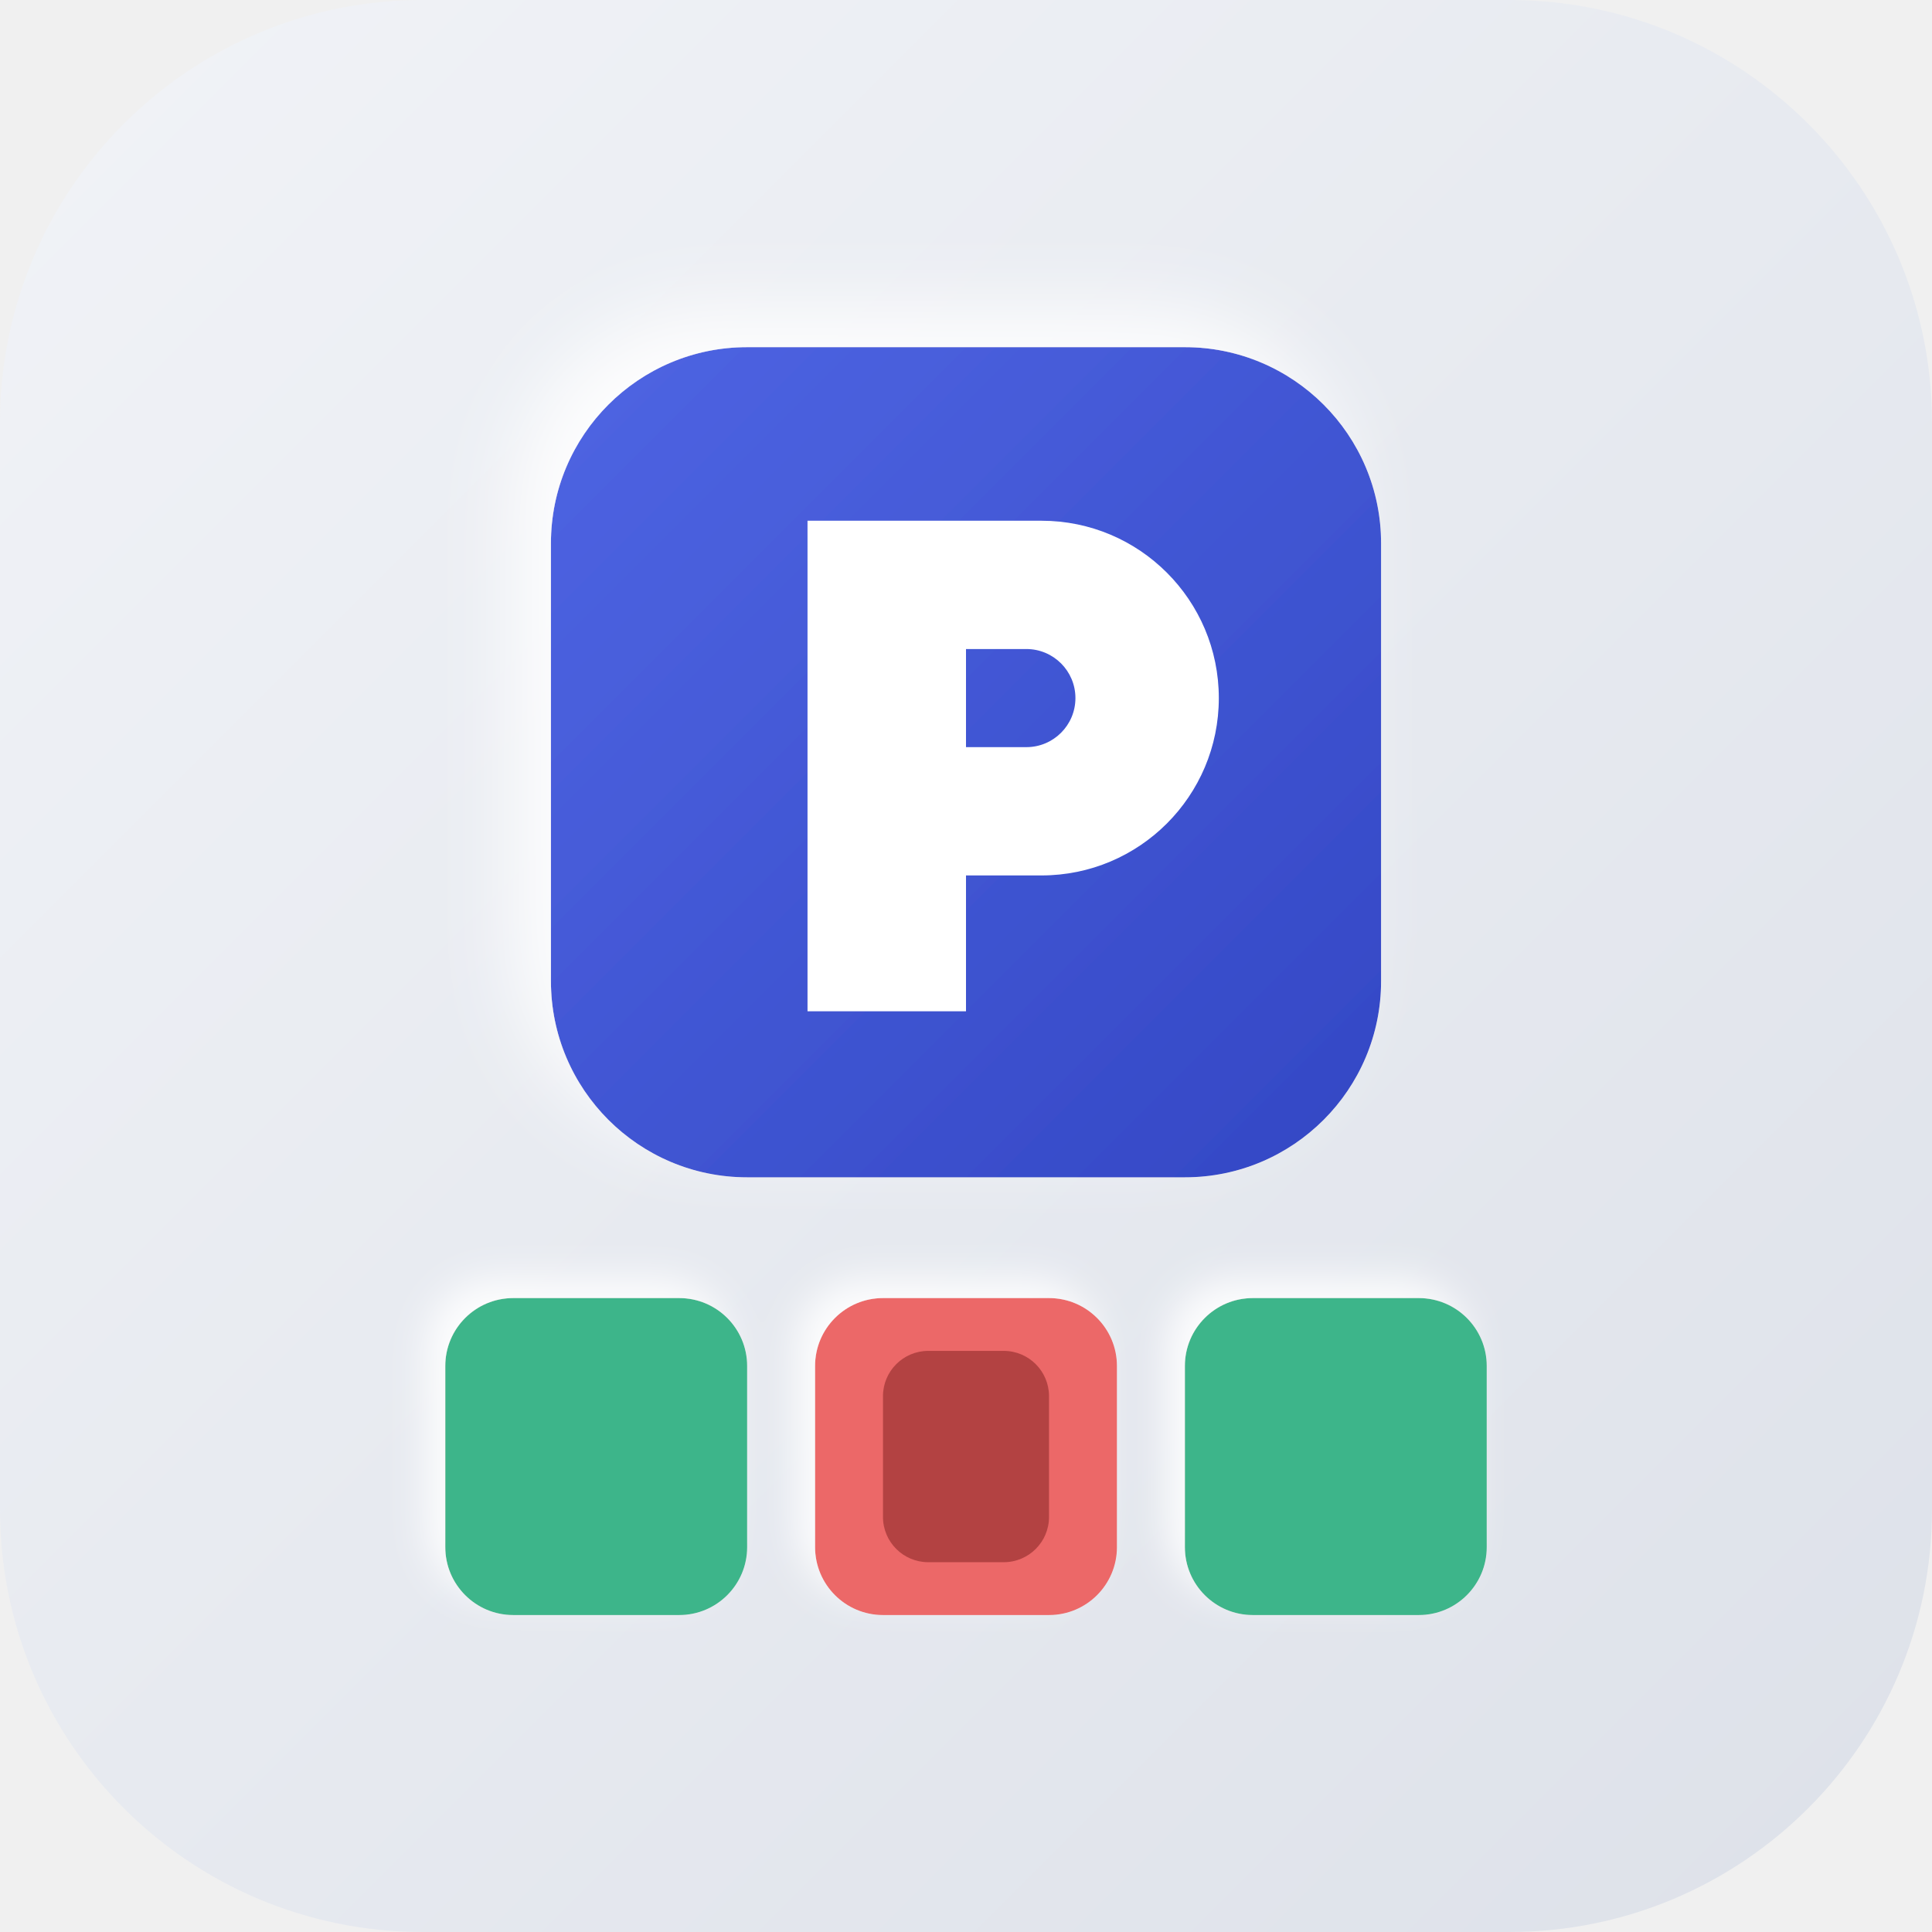
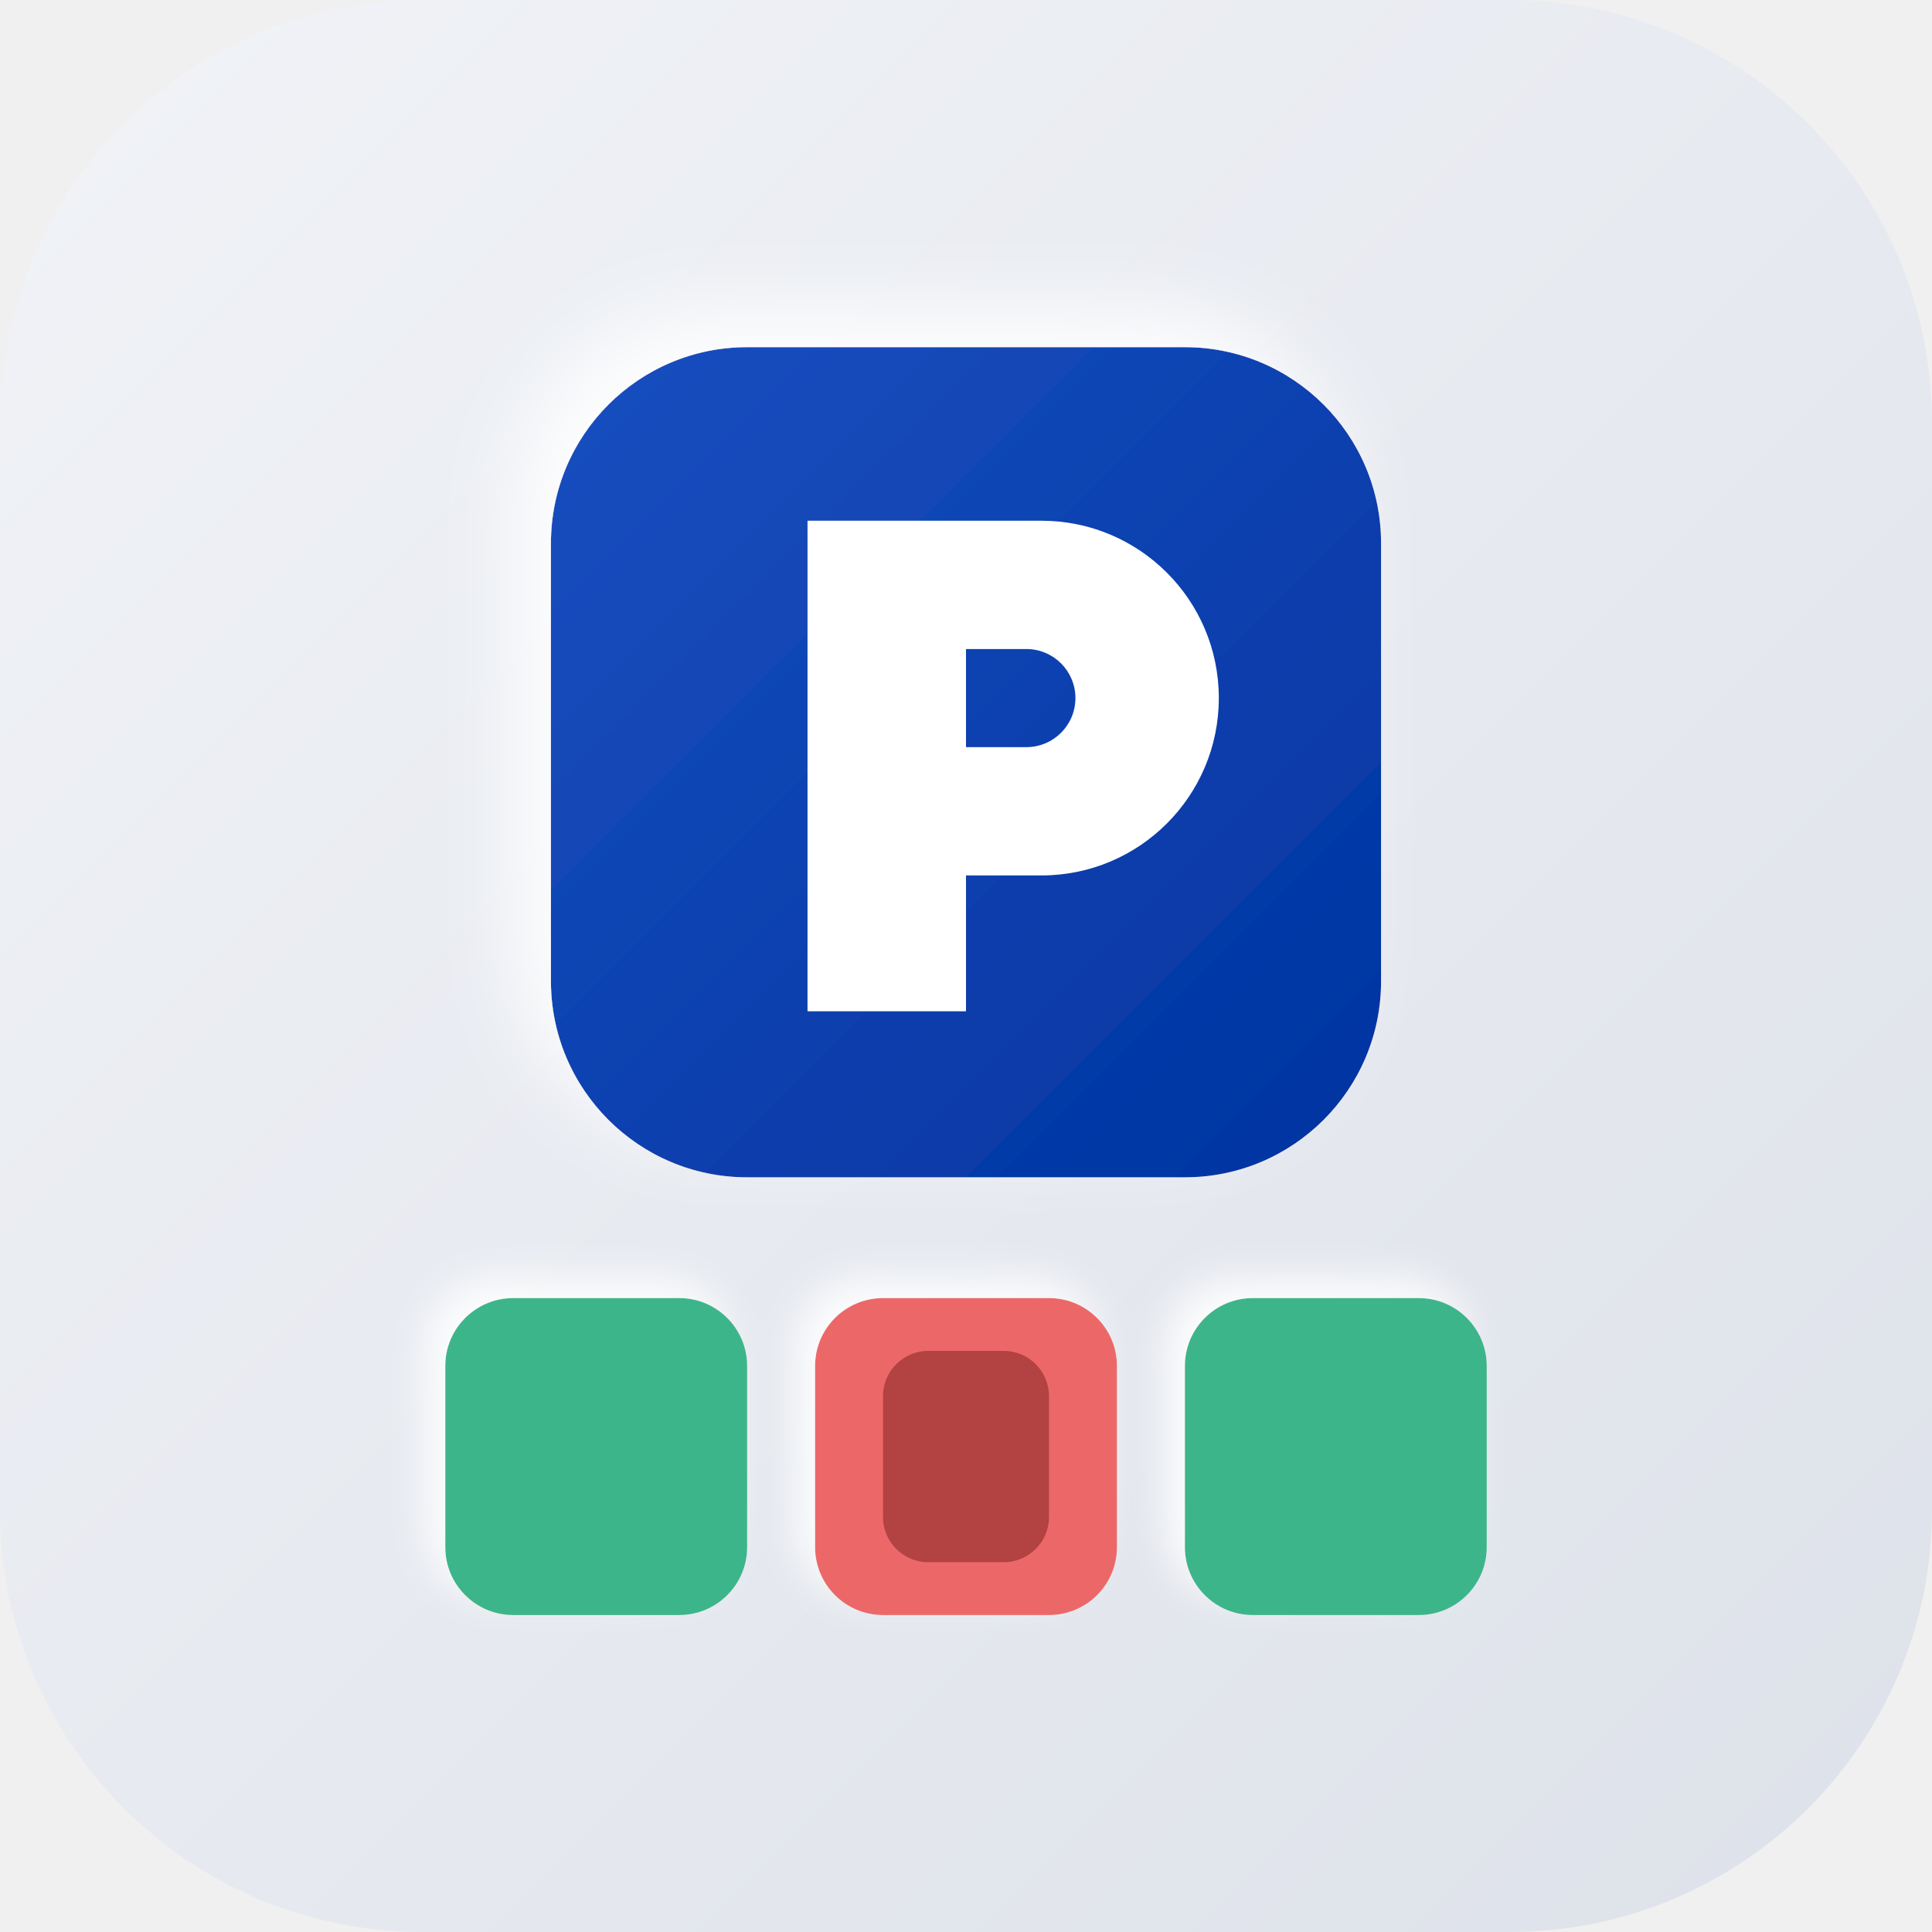
<svg xmlns="http://www.w3.org/2000/svg" width="512" height="512" viewBox="0 0 512 512">
  <defs>
    <linearGradient id="bg" x1="0" y1="0" x2="1" y2="1">
      <stop offset="0" stop-color="#f1f3f7" />
      <stop offset="1" stop-color="#dde1e9" />
    </linearGradient>
    <linearGradient id="blue" x1="0" y1="0" x2="1" y2="1">
-       <stop offset="0" stop-color="#4f65e3" />
-       <stop offset="1" stop-color="#3347c4" />
+       <stop offset="0" stop-color="#1a4fc0" />
+       <stop offset="1" stop-color="#0033a0" />
    </linearGradient>
    <filter id="raise" x="-30%" y="-30%" width="160%" height="160%">
      <feDropShadow dx="12" dy="12" stdDeviation="12" flood-color="#9aa2b4" flood-opacity="0.75" />
      <feDropShadow dx="-10" dy="-10" stdDeviation="10" flood-color="#ffffff" flood-opacity="0.9" />
    </filter>
    <filter id="raiseSm" x="-30%" y="-30%" width="160%" height="160%">
      <feDropShadow dx="6" dy="6" stdDeviation="6" flood-color="#9aa2b4" flood-opacity="0.7" />
      <feDropShadow dx="-5" dy="-5" stdDeviation="5" flood-color="#ffffff" flood-opacity="0.9" />
    </filter>
  </defs>
  <rect width="512" height="512" rx="112" fill="url(#bg)" />
  <g transform="translate(256 256) scale(1.0) translate(-256 -256)">
    <g filter="url(#raise)">
      <rect x="146" y="92" width="220" height="220" rx="52" fill="url(#blue)" />
    </g>
    <path fill="#ffffff" fill-rule="evenodd" d="M214 138 H276 A47 47 0 0 1 276 232 H256 V268 H214 Z M256 172 H272 A13 13 0 0 1 272 198 H256 Z" />
    <g filter="url(#raiseSm)">
      <rect x="118" y="344" width="80" height="84" rx="18" fill="#3db58a" />
      <rect x="216" y="344" width="80" height="84" rx="18" fill="#ec6767" />
      <rect x="314" y="344" width="80" height="84" rx="18" fill="#3db58a" />
    </g>
    <rect x="234" y="358" width="44" height="56" rx="12" fill="rgba(110,20,20,0.45)" />
  </g>
</svg>
